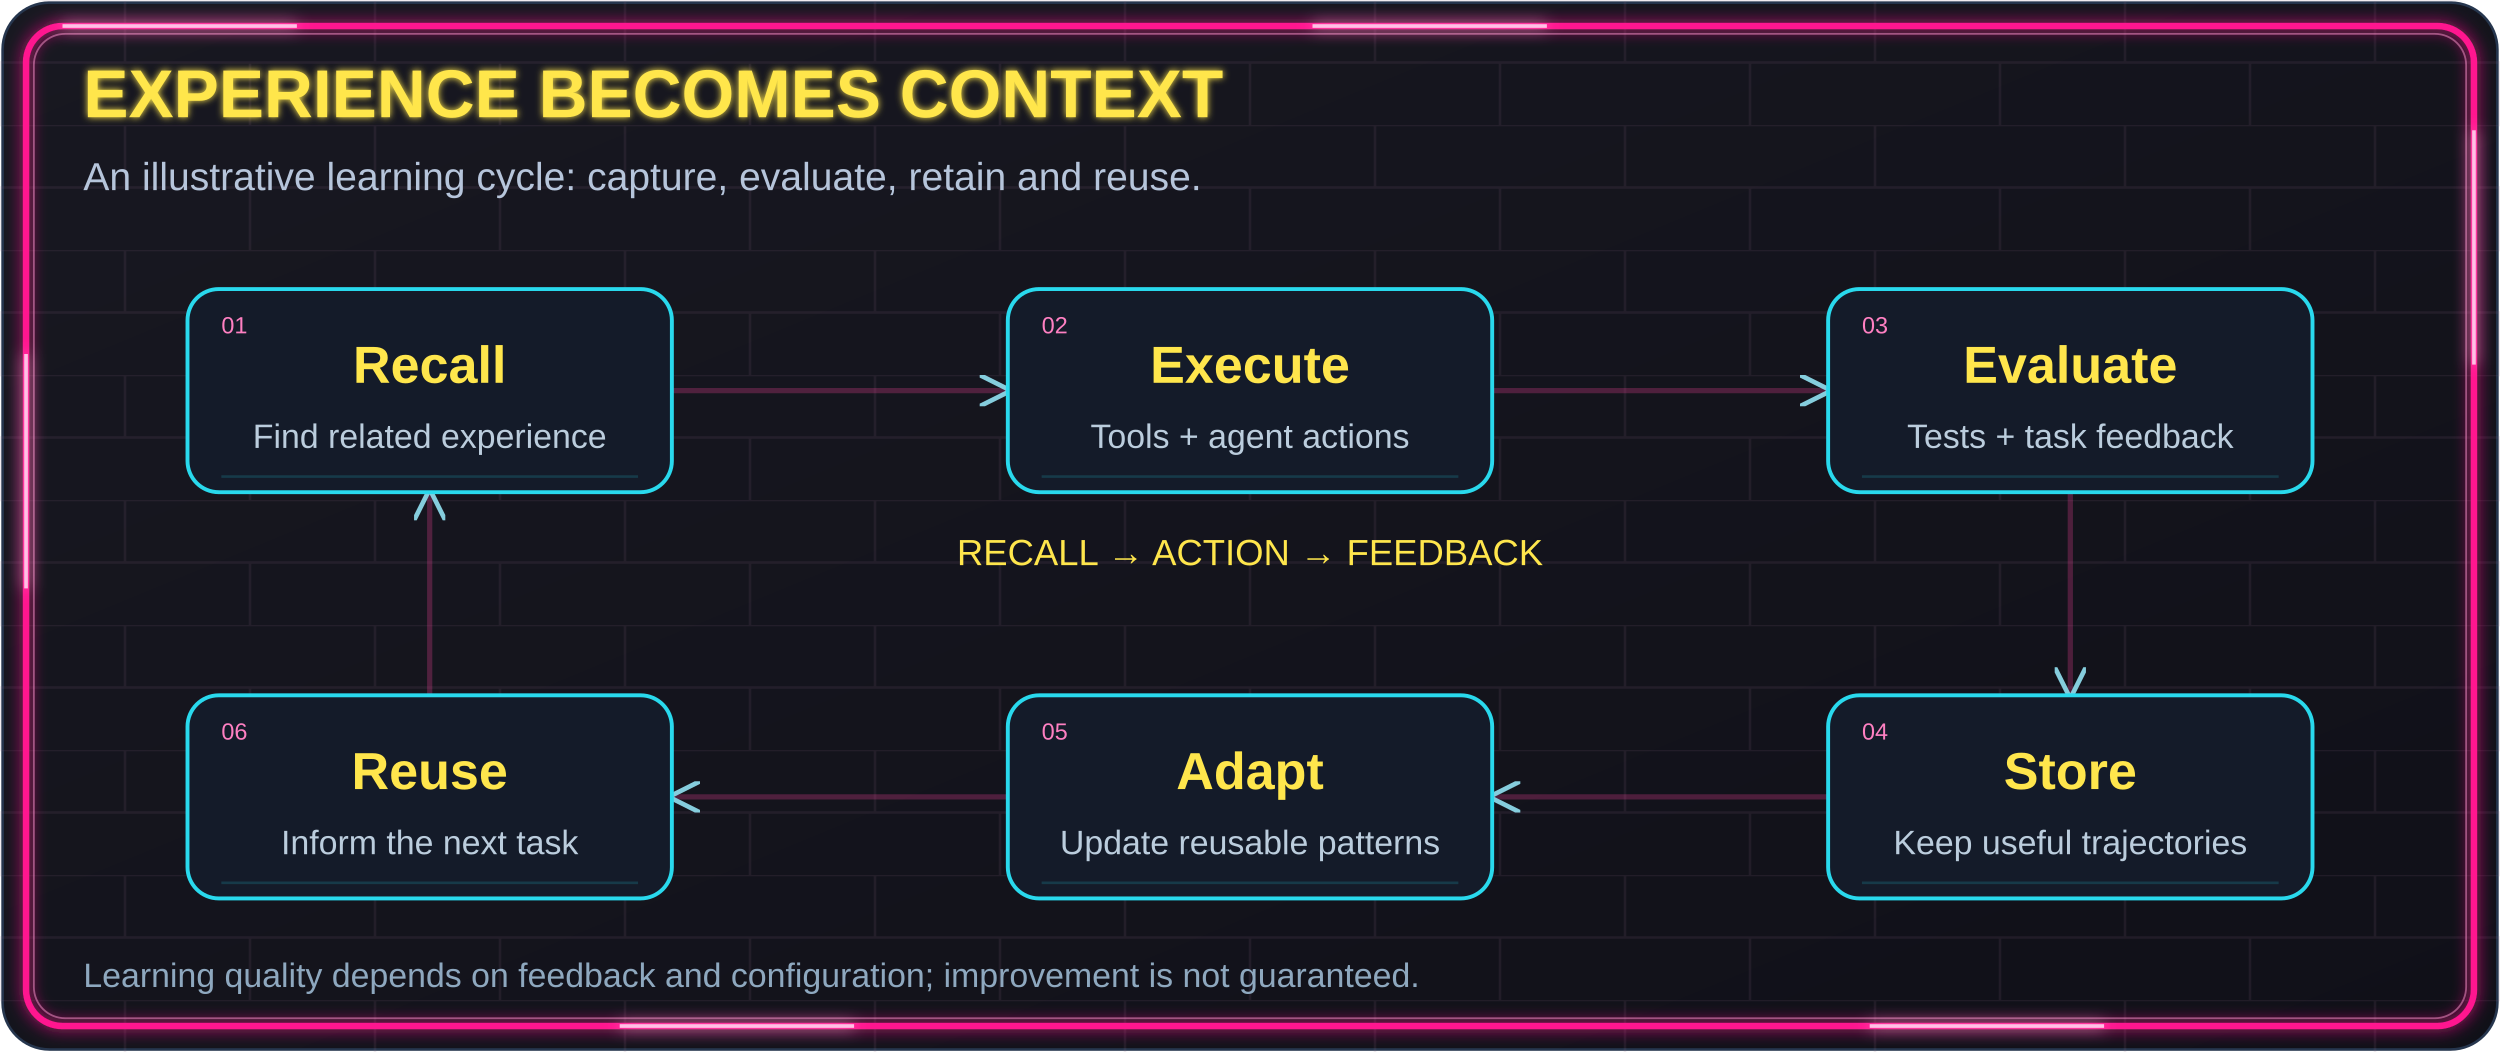
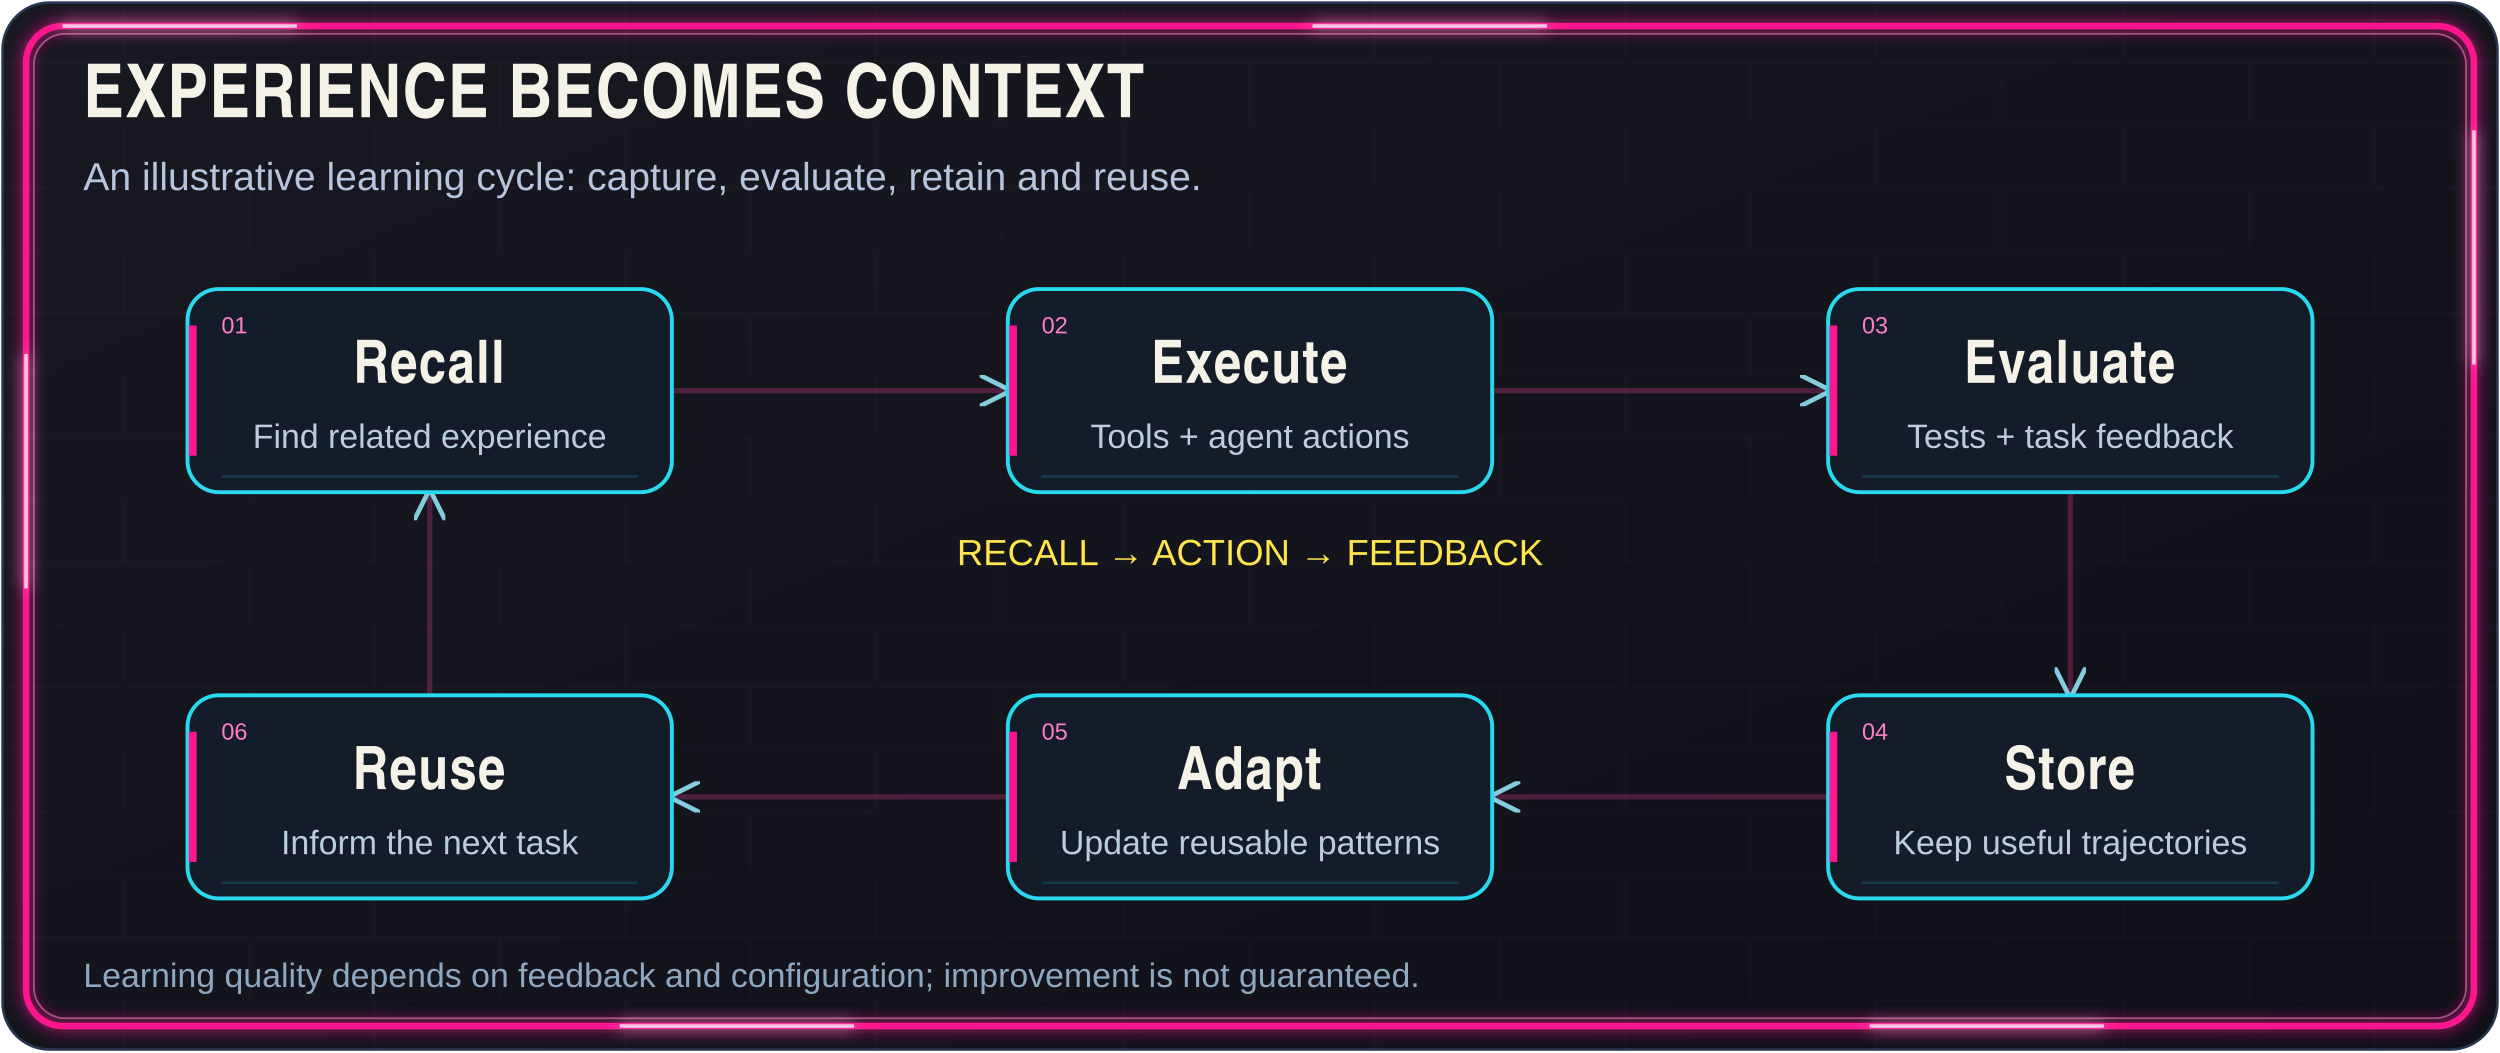
<svg xmlns="http://www.w3.org/2000/svg" width="960" height="404" viewBox="0 0 960 404" role="img" aria-labelledby="title desc">
  <defs>
    <linearGradient id="bg" x2="1" y2="1">
      <stop stop-color="#181821" />
      <stop offset="1" stop-color="#101018" />
    </linearGradient>
    <linearGradient id="neon">
      <stop stop-color="#27eaff" />
      <stop offset=".55" stop-color="#ffe32e" />
      <stop offset="1" stop-color="#ff168f" />
    </linearGradient>
    <filter id="glow" x="-60%" y="-100%" width="220%" height="300%">
      <feGaussianBlur stdDeviation="3" />
      <feMerge>
        <feMergeNode />
        <feMergeNode in="SourceGraphic" />
      </feMerge>
    </filter>
    <filter id="soft" x="-20%" y="-80%" width="140%" height="260%">
      <feGaussianBlur stdDeviation="1.5" />
      <feMerge>
        <feMergeNode />
        <feMergeNode in="SourceGraphic" />
      </feMerge>
    </filter>
    <pattern id="grid" width="96" height="48" patternUnits="userSpaceOnUse">
-       <path d="M0 0H96M0 24H96M48 0V24M0 24V48M96 24V48" fill="none" stroke="#8d6683" stroke-opacity=".13" />
+       <path d="M0 0H96M0 24H96M48 0V24M0 24V48M96 24V48" fill="none" stroke="#8d6683" stroke-opacity=".04" />
    </pattern>
  </defs>
  <style>text{font-family:Arial,Helvetica,sans-serif}.mono{font-family:monospace}.flow{stroke-dasharray:12 40;animation:flow 5s linear infinite;filter:url(#glow)}.tube{filter:url(#glow);animation:flicker 13s linear infinite}.tube2{filter:url(#glow);animation:flicker 17s 3s linear infinite}.gold{fill:#ffe64c;filter:url(#soft)}@keyframes flicker{0%,43%,45%,47%,100%{opacity:1}44%,46%{opacity:.55}}.orbit{transform-box:fill-box;transform-origin:center;animation:spin 14s linear infinite}.pulse{animation:pulse 3s ease-in-out infinite}.rise{animation:rise 7s ease-in-out infinite}@keyframes flow{to{stroke-dashoffset:-208}}@keyframes spin{to{transform:rotate(360deg)}}@keyframes pulse{0%,100%{opacity:.45}50%{opacity:1}}@keyframes rise{0%,100%{transform:translateY(0)}50%{transform:translateY(-5px)}}@media(prefers-reduced-motion:reduce){*{animation:none!important}}.rim{stroke-dasharray:90 390;animation:rim 9s linear infinite;filter:url(#glow)}.sweep{animation:sweep 8s ease-in-out infinite;opacity:.18}.halo{transform-box:fill-box;transform-origin:center;animation:halo 4s ease-out infinite}.equalizer{transform-box:fill-box;transform-origin:bottom;animation:eq 1.6s ease-in-out infinite alternate}@keyframes rim{to{stroke-dashoffset:-960}}@keyframes sweep{0%,100%{transform:translateX(-200px);opacity:0}30%,70%{opacity:.18}85%{transform:translateX(1100px);opacity:0}}@keyframes halo{0%{transform:scale(.8);opacity:0}25%{opacity:.4}100%{transform:scale(1.25);opacity:0}}@keyframes eq{from{transform:scaleY(.3)}to{transform:scaleY(1)}}@media(prefers-reduced-motion:reduce){*{animation:none!important}.sweep,.halo{display:none}}.packet{stroke-dasharray:7 93;stroke-dashoffset:7;opacity:0;stroke-linecap:round;animation:packet 12s linear infinite;filter:url(#glow)}.active{animation:active 12s ease-in-out infinite}.scan{animation:scan 6s ease-in-out infinite;transform-box:fill-box;transform-origin:center}@keyframes packet{0%{stroke-dashoffset:7;opacity:0}1%{opacity:1}12.4%{stroke-dashoffset:-100;opacity:1}12.5%,100%{stroke-dashoffset:-100;opacity:0}}@keyframes active{0%,14%,100%{stroke:#29d9ed;fill:#141b29}1%,10%{stroke:#ffe649;fill:#33301b}}@keyframes scan{0%,100%{opacity:.2}50%{opacity:1}}@media(prefers-reduced-motion:reduce){*{animation:none!important}}</style>
  <rect x="1" y="1" width="958" height="402" rx="18" fill="url(#bg)" stroke="#26364e" />
  <rect width="960" height="404" rx="18" fill="url(#grid)" />
  <rect x="10" y="10" width="940" height="384" rx="14" fill="none" stroke="#ff168f" stroke-width="2.5" class="tube" />
  <rect x="13" y="13" width="934" height="378" rx="12" fill="none" stroke="#ff9ad0" stroke-opacity=".5" stroke-width=".7" />
  <rect class="rim" x="10" y="10" width="940" height="384" rx="14" fill="none" stroke="#ffc0e5" stroke-width="1.4" />
  <defs>
    <marker id="arrow" viewBox="0 0 10 10" refX="9" refY="5" markerWidth="6" markerHeight="6" orient="auto-start-reverse">
      <path d="M0 0L10 5L0 10" fill="none" stroke="#85cddd" stroke-width="1.5" />
    </marker>
  </defs>
-   <text x="32" y="45" class="gold" font-size="26" font-weight="700">EXPERIENCE BECOMES CONTEXT</text>
+   <g transform="translate(32.0 45.0)" aria-label="EXPERIENCE BECOMES CONTEXT">
+     <path d="M14.157 -20.535H1.773V0.0H14.557V-3.632H5.205V-8.952H13.442V-12.584H5.205V-16.903H14.157ZM25.954 -10.668 31.102 -20.535H27.041L23.952 -13.9L20.949 -20.535H16.773L21.893 -10.496L16.459 0.0H20.577L23.952 -7.007L27.155 0.0H31.445ZM37.579 -7.436H41.612C44.872 -7.436 46.989 -10.096 46.989 -14.157C46.989 -18.047 44.93 -20.535 41.755 -20.535H34.062V0.0H37.579ZM37.579 -10.954V-17.017H40.382C42.584 -17.017 43.471 -16.188 43.471 -14.071C43.471 -11.955 42.613 -10.954 40.84 -10.954ZM62.59 -20.535H50.206V0.0H62.99V-3.632H53.638V-8.952H61.875V-12.584H53.638V-16.903H62.59ZM66.35 0.0H69.782V-8.008H73.414C75.788 -7.951 76.188 -7.35 76.16 -4.118C76.188 -2.174 76.274 -1.173 76.56 0.0H80.45V-0.543C79.849 -0.829 79.735 -1.287 79.706 -3.089C79.735 -7.894 79.449 -8.837 77.561 -9.838C79.277 -10.696 80.164 -12.327 80.164 -14.7C80.164 -18.247 78.076 -20.535 74.844 -20.535H66.35ZM69.782 -11.497V-17.017H74.186C75.788 -17.017 76.646 -16.045 76.646 -14.243C76.646 -12.355 75.788 -11.497 73.929 -11.497ZM87.013 -20.535H83.495V0.0H87.013ZM103.186 -20.535H90.802V0.0H103.586V-3.632H94.234V-8.952H102.471V-12.584H94.234V-16.903H103.186ZM117.242 -6.12 110.493 -20.535H106.803V0.0H110.064V-14.729L117.013 0.0H120.503V-20.535H117.242ZM138.649 -13.814C138.477 -15.444 138.22 -16.302 137.591 -17.446C136.304 -19.791 134.101 -21.078 131.442 -21.078C126.637 -21.078 123.634 -16.903 123.634 -10.21C123.634 -3.546 126.551 0.543 131.356 0.543C133.587 0.543 135.474 -0.372 136.761 -2.116C137.734 -3.432 138.191 -4.633 138.649 -7.036H135.131C134.874 -5.892 134.702 -5.377 134.33 -4.776C133.644 -3.718 132.643 -3.175 131.384 -3.175C128.782 -3.175 127.209 -5.806 127.209 -10.182C127.209 -14.729 128.782 -17.36 131.527 -17.36C132.7 -17.36 133.701 -16.845 134.302 -15.987C134.673 -15.387 134.874 -14.929 135.131 -13.814ZM154.192 -20.535H141.809V0.0H154.593V-3.632H145.241V-8.952H153.477V-12.584H145.241V-16.903H154.192ZM164.974 0.0H172.095C175.012 0.0 176.271 -0.429 177.443 -1.83C178.416 -3.003 178.902 -4.49 178.902 -6.178C178.902 -7.322 178.673 -8.351 178.273 -9.152C177.815 -10.039 177.357 -10.496 176.299 -11.068C177.758 -11.983 178.358 -13.156 178.358 -15.187C178.358 -18.504 176.385 -20.535 173.153 -20.535H164.974ZM168.348 -9.009H172.839C174.44 -9.009 175.384 -8.065 175.384 -6.435C175.384 -4.547 174.44 -3.518 172.667 -3.518H168.348ZM168.348 -17.017H172.381C174.183 -17.017 174.984 -16.331 174.984 -14.843C174.984 -13.328 174.097 -12.498 172.467 -12.498H168.348ZM194.789 -20.535H182.405V0.0H195.189V-3.632H185.837V-8.952H194.074V-12.584H185.837V-16.903H194.789ZM212.82 -13.814C212.649 -15.444 212.391 -16.302 211.762 -17.446C210.475 -19.791 208.273 -21.078 205.613 -21.078C200.808 -21.078 197.805 -16.903 197.805 -10.21C197.805 -3.546 200.723 0.543 205.527 0.543C207.758 0.543 209.646 -0.372 210.933 -2.116C211.905 -3.432 212.363 -4.633 212.82 -7.036H209.303C209.045 -5.892 208.874 -5.377 208.502 -4.776C207.815 -3.718 206.814 -3.175 205.556 -3.175C202.953 -3.175 201.38 -5.806 201.38 -10.182C201.38 -14.729 202.953 -17.36 205.699 -17.36C206.872 -17.36 207.873 -16.845 208.473 -15.987C208.845 -15.387 209.045 -14.929 209.303 -13.814ZM223.445 -21.078C221.1 -21.078 218.983 -20.106 217.553 -18.361C216.037 -16.531 215.237 -13.757 215.237 -10.239C215.237 -7.693 215.666 -5.548 216.466 -3.861C217.811 -1.115 220.385 0.543 223.33 0.543C225.59 0.543 227.706 -0.458 229.108 -2.174C230.623 -4.004 231.424 -6.778 231.424 -10.267C231.424 -13.728 230.623 -16.531 229.108 -18.361C227.706 -20.049 225.59 -21.078 223.445 -21.078ZM223.388 -17.446C224.503 -17.446 225.618 -16.903 226.362 -15.959C227.363 -14.758 227.906 -12.784 227.906 -10.353C227.906 -5.806 226.19 -3.089 223.33 -3.089C220.47 -3.089 218.754 -5.806 218.754 -10.325C218.754 -14.758 220.499 -17.446 223.388 -17.446ZM250.886 -20.535H245.824L242.792 -4.233L239.703 -20.535H234.584V0.0H237.844V-17.417L240.962 0.0H244.422L247.626 -17.417V0.0H250.886ZM267.145 -20.535H254.761V0.0H267.545V-3.632H258.193V-8.952H266.43V-12.584H258.193V-16.903H267.145ZM270.047 -6.321C270.104 -4.662 270.304 -3.832 270.819 -2.803C271.906 -0.629 274.108 0.543 277.054 0.543C281.315 0.543 283.889 -1.973 283.889 -6.12C283.889 -9.181 282.631 -10.754 279.485 -11.697L275.367 -12.927C274.08 -13.328 273.593 -13.9 273.593 -15.072C273.593 -16.617 274.709 -17.56 276.596 -17.56C278.684 -17.56 279.714 -16.617 279.971 -14.443H283.346C283.089 -18.733 280.743 -21.078 276.711 -21.078C272.707 -21.078 270.304 -18.676 270.304 -14.643C270.304 -12.87 270.791 -11.497 271.734 -10.553C272.449 -9.81 273.508 -9.324 275.653 -8.723L277.454 -8.208C279.828 -7.522 280.515 -6.95 280.515 -5.606C280.515 -3.918 279.285 -2.974 277.111 -2.974C274.737 -2.974 273.565 -4.061 273.422 -6.321ZM308.341 -13.814C308.17 -15.444 307.912 -16.302 307.283 -17.446C305.996 -19.791 303.794 -21.078 301.134 -21.078C296.329 -21.078 293.326 -16.903 293.326 -10.21C293.326 -3.546 296.244 0.543 301.048 0.543C303.279 0.543 305.167 -0.372 306.454 -2.116C307.426 -3.432 307.884 -4.633 308.341 -7.036H304.824C304.566 -5.892 304.395 -5.377 304.023 -4.776C303.336 -3.718 302.335 -3.175 301.077 -3.175C298.474 -3.175 296.901 -5.806 296.901 -10.182C296.901 -14.729 298.474 -17.36 301.22 -17.36C302.393 -17.36 303.394 -16.845 303.994 -15.987C304.366 -15.387 304.566 -14.929 304.824 -13.814ZM318.966 -21.078C316.621 -21.078 314.504 -20.106 313.074 -18.361C311.558 -16.531 310.758 -13.757 310.758 -10.239C310.758 -7.693 311.187 -5.548 311.987 -3.861C313.332 -1.115 315.906 0.543 318.851 0.543C321.111 0.543 323.227 -0.458 324.629 -2.174C326.144 -4.004 326.945 -6.778 326.945 -10.267C326.945 -13.728 326.144 -16.531 324.629 -18.361C323.227 -20.049 321.111 -21.078 318.966 -21.078ZM318.909 -17.446C320.024 -17.446 321.139 -16.903 321.883 -15.959C322.884 -14.758 323.427 -12.784 323.427 -10.353C323.427 -5.806 321.711 -3.089 318.851 -3.089C315.991 -3.089 314.275 -5.806 314.275 -10.325C314.275 -14.758 316.02 -17.446 318.909 -17.446ZM340.544 -6.12 333.794 -20.535H330.105V0.0H333.365V-14.729L340.315 0.0H343.804V-20.535H340.544ZM354.829 -16.903H359.92V-20.535H346.221V-16.903H351.311V0.0H354.829ZM374.892 -20.535H362.508V0.0H375.292V-3.632H365.94V-8.952H374.177V-12.584H365.94V-16.903H374.892ZM386.689 -10.668 391.837 -20.535H387.775L384.687 -13.9L381.684 -20.535H377.508L382.627 -10.496L377.193 0.0H381.312L384.687 -7.007L387.89 0.0H392.18ZM401.946 -16.903H407.037V-20.535H393.338V-16.903H398.428V0.0H401.946Z" fill="#f5f3e8" />
+   </g>
  <text x="32" y="73" fill="#b6c5db" font-size="15">An illustrative learning cycle: capture, evaluate, retain and reuse.</text>
  <path d="M258 150H387" fill="none" stroke="#ff45a1" stroke-opacity=".25" stroke-width="2" marker-end="url(#arrow)" />
  <path class="packet" style="animation-delay:0.0s" d="M258 150H387" pathLength="100" fill="none" stroke="#ff45a1" stroke-width="4" />
  <path d="M573 150H702" fill="none" stroke="#ff45a1" stroke-opacity=".25" stroke-width="2" marker-end="url(#arrow)" />
  <path class="packet" style="animation-delay:1.5s" d="M573 150H702" pathLength="100" fill="none" stroke="#ff45a1" stroke-width="4" />
  <path d="M795 189V267" fill="none" stroke="#ff45a1" stroke-opacity=".25" stroke-width="2" marker-end="url(#arrow)" />
  <path class="packet" style="animation-delay:3.0s" d="M795 189V267" pathLength="100" fill="none" stroke="#ff45a1" stroke-width="4" />
  <path d="M702 306H573" fill="none" stroke="#ff45a1" stroke-opacity=".25" stroke-width="2" marker-end="url(#arrow)" />
  <path class="packet" style="animation-delay:4.5s" d="M702 306H573" pathLength="100" fill="none" stroke="#ff45a1" stroke-width="4" />
  <path d="M387 306H258" fill="none" stroke="#ff45a1" stroke-opacity=".25" stroke-width="2" marker-end="url(#arrow)" />
  <path class="packet" style="animation-delay:6.0s" d="M387 306H258" pathLength="100" fill="none" stroke="#ff45a1" stroke-width="4" />
  <path d="M165 267V189" fill="none" stroke="#ff45a1" stroke-opacity=".25" stroke-width="2" marker-end="url(#arrow)" />
  <path class="packet" style="animation-delay:7.5s" d="M165 267V189" pathLength="100" fill="none" stroke="#ff45a1" stroke-width="4" />
  <g>
    <rect class="active" style="animation-delay:0.0s" x="72" y="111" width="186" height="78" rx="12" fill="#141b29" stroke="#29d9ed" stroke-width="1.5" />
+     <path d="M74 125V175" stroke="#ff168f" stroke-width="3" />
    <text x="85" y="128" fill="#ff80c2" font-size="9" font-family="monospace">01</text>
    <path d="M85 183H245" stroke="#27eaff" stroke-opacity=".15" />
-     <text x="165" y="147" text-anchor="middle" fill="#ffe64c" font-size="20" font-weight="700">Recall</text>
+     <g transform="translate(135.716 147)" aria-label="Recall">
+       <path d="M1.426 0.0H4.186V-6.44H7.107C9.016 -6.394 9.338 -5.911 9.315 -3.312C9.338 -1.748 9.407 -0.943 9.637 0.0H12.765V-0.437C12.282 -0.667 12.19 -1.035 12.167 -2.484C12.19 -6.348 11.96 -7.107 10.442 -7.912C11.822 -8.602 12.535 -9.913 12.535 -11.822C12.535 -14.674 10.856 -16.514 8.257 -16.514H1.426ZM4.186 -9.246V-13.685H7.728C9.016 -13.685 9.706 -12.903 9.706 -11.454C9.706 -9.936 9.016 -9.246 7.521 -9.246ZM21.246 -3.611C20.993 -2.737 20.395 -2.277 19.498 -2.277C18.072 -2.277 17.359 -3.174 17.198 -5.221H24.075V-5.796C24.075 -10.143 22.373 -12.558 19.314 -12.558C16.324 -12.558 14.553 -10.166 14.553 -6.164C14.553 -2.024 16.324 0.322 19.452 0.322C20.579 0.322 21.522 0.0 22.281 -0.667C23.132 -1.38 23.523 -2.093 23.96 -3.611ZM17.267 -7.337C17.497 -9.108 18.118 -9.913 19.291 -9.913C20.487 -9.913 21.177 -9.062 21.361 -7.337ZM32.303 -4.462C32.188 -3.174 31.475 -2.323 30.463 -2.323C29.129 -2.323 28.462 -3.565 28.462 -6.095C28.462 -8.556 29.198 -9.844 30.624 -9.844C31.567 -9.844 32.073 -9.246 32.326 -7.866H34.994C34.879 -9.085 34.718 -9.683 34.327 -10.396C33.568 -11.776 32.165 -12.558 30.486 -12.558C27.519 -12.558 25.748 -10.12 25.748 -5.957C25.748 -1.932 27.404 0.322 30.371 0.322C32.97 0.322 34.58 -1.357 34.971 -4.462ZM39.496 -8.28C39.657 -9.522 40.117 -9.982 41.244 -9.982C42.325 -9.982 42.877 -9.522 42.877 -8.602C42.877 -8.004 42.601 -7.705 41.957 -7.59L39.588 -7.153C37.702 -6.808 36.644 -5.405 36.644 -3.266C36.644 -1.058 37.84 0.322 39.772 0.322C41.083 0.322 41.911 -0.138 42.946 -1.449C43.015 -0.782 43.038 -0.598 43.199 0.0H46.028V-0.483C45.614 -0.667 45.453 -1.173 45.453 -2.392V-9.016C45.453 -11.27 43.958 -12.558 41.382 -12.558C39.634 -12.558 38.461 -12.052 37.748 -10.994C37.311 -10.281 37.104 -9.637 36.966 -8.28ZM42.877 -4.393C42.877 -3.059 41.842 -1.978 40.554 -1.978C39.772 -1.978 39.289 -2.553 39.289 -3.473C39.289 -4.531 39.749 -5.014 41.083 -5.29C42.141 -5.497 42.532 -5.635 42.877 -5.957ZM51.013 -16.514H48.391V0.0H51.013ZM56.757 -16.514H54.135V0.0H56.757Z" fill="#f5f3e8" />
+     </g>
    <text x="165" y="172" text-anchor="middle" fill="#bbcddd" font-size="13">Find related experience</text>
  </g>
  <g>
    <rect class="active" style="animation-delay:1.5s" x="387" y="111" width="186" height="78" rx="12" fill="#141b29" stroke="#29d9ed" stroke-width="1.5" />
+     <path d="M389 125V175" stroke="#ff168f" stroke-width="3" />
    <text x="400" y="128" fill="#ff80c2" font-size="9" font-family="monospace">02</text>
    <path d="M400 183H560" stroke="#27eaff" stroke-opacity=".15" />
-     <text x="480" y="147" text-anchor="middle" fill="#ffe64c" font-size="20" font-weight="700">Execute</text>
+     <g transform="translate(442.0825 147)" aria-label="Execute">
+       <path d="M11.385 -16.514H1.426V0.0H11.707V-2.921H4.186V-7.199H10.81V-10.12H4.186V-13.593H11.385ZM19.866 -6.233 23.178 -12.236H20.073L18.394 -8.671L16.692 -12.236H13.495L16.784 -6.233L13.357 0.0H16.554L18.279 -3.68L20.027 0.0H23.293ZM31.199 -3.611C30.946 -2.737 30.348 -2.277 29.451 -2.277C28.025 -2.277 27.312 -3.174 27.151 -5.221H34.028V-5.796C34.028 -10.143 32.326 -12.558 29.267 -12.558C26.277 -12.558 24.506 -10.166 24.506 -6.164C24.506 -2.024 26.277 0.322 29.405 0.322C30.532 0.322 31.475 0.0 32.234 -0.667C33.085 -1.38 33.476 -2.093 33.913 -3.611ZM27.22 -7.337C27.45 -9.108 28.071 -9.913 29.244 -9.913C30.44 -9.913 31.13 -9.062 31.314 -7.337ZM42.256 -4.462C42.141 -3.174 41.428 -2.323 40.416 -2.323C39.082 -2.323 38.415 -3.565 38.415 -6.095C38.415 -8.556 39.151 -9.844 40.577 -9.844C41.52 -9.844 42.026 -9.246 42.279 -7.866H44.947C44.832 -9.085 44.671 -9.683 44.28 -10.396C43.521 -11.776 42.118 -12.558 40.439 -12.558C37.472 -12.558 35.701 -10.12 35.701 -5.957C35.701 -1.932 37.357 0.322 40.324 0.322C42.923 0.322 44.533 -1.357 44.924 -4.462ZM56.326 -12.236H53.704V-5.175C53.704 -3.45 52.922 -2.392 51.611 -2.392C50.484 -2.392 49.909 -3.151 49.909 -4.646V-12.236H47.287V-4.186C47.287 -1.311 48.506 0.322 50.668 0.322C52.14 0.322 53.106 -0.345 53.796 -1.794V0.0H56.326ZM62.231 -15.548H59.609V-12.236H58.252V-9.936H59.609V-2.507C59.609 -0.575 60.276 0.092 62.277 0.138H62.622C62.944 0.138 63.105 0.138 63.634 0.115L63.887 0.092V-2.346C63.519 -2.3 63.496 -2.3 63.312 -2.3C62.392 -2.3 62.231 -2.438 62.231 -3.289V-9.936H63.887V-12.236H62.231ZM71.977 -3.611C71.724 -2.737 71.126 -2.277 70.229 -2.277C68.803 -2.277 68.09 -3.174 67.929 -5.221H74.806V-5.796C74.806 -10.143 73.104 -12.558 70.045 -12.558C67.055 -12.558 65.284 -10.166 65.284 -6.164C65.284 -2.024 67.055 0.322 70.183 0.322C71.31 0.322 72.253 0.0 73.012 -0.667C73.863 -1.38 74.254 -2.093 74.691 -3.611ZM67.998 -7.337C68.228 -9.108 68.849 -9.913 70.022 -9.913C71.218 -9.913 71.908 -9.062 72.092 -7.337Z" fill="#f5f3e8" />
+     </g>
    <text x="480" y="172" text-anchor="middle" fill="#bbcddd" font-size="13">Tools + agent actions</text>
  </g>
  <g>
    <rect class="active" style="animation-delay:3.0s" x="702" y="111" width="186" height="78" rx="12" fill="#141b29" stroke="#29d9ed" stroke-width="1.5" />
+     <path d="M704 125V175" stroke="#ff168f" stroke-width="3" />
    <text x="715" y="128" fill="#ff80c2" font-size="9" font-family="monospace">03</text>
    <path d="M715 183H875" stroke="#27eaff" stroke-opacity=".15" />
-     <text x="795" y="147" text-anchor="middle" fill="#ffe64c" font-size="20" font-weight="700">Evaluate</text>
+     <g transform="translate(754.2105 147)" aria-label="Evaluate">
+       <path d="M11.385 -16.514H1.426V0.0H11.707V-2.921H4.186V-7.199H10.81V-10.12H4.186V-13.593H11.385ZM23.316 -12.236H20.51L18.371 -3.128L16.278 -12.236H13.334L16.922 0.0H19.705ZM27.473 -8.28C27.634 -9.522 28.094 -9.982 29.221 -9.982C30.302 -9.982 30.854 -9.522 30.854 -8.602C30.854 -8.004 30.578 -7.705 29.934 -7.59L27.565 -7.153C25.679 -6.808 24.621 -5.405 24.621 -3.266C24.621 -1.058 25.817 0.322 27.749 0.322C29.06 0.322 29.888 -0.138 30.923 -1.449C30.992 -0.782 31.015 -0.598 31.176 0.0H34.005V-0.483C33.591 -0.667 33.43 -1.173 33.43 -2.392V-9.016C33.43 -11.27 31.935 -12.558 29.359 -12.558C27.611 -12.558 26.438 -12.052 25.725 -10.994C25.288 -10.281 25.081 -9.637 24.943 -8.28ZM30.854 -4.393C30.854 -3.059 29.819 -1.978 28.531 -1.978C27.749 -1.978 27.266 -2.553 27.266 -3.473C27.266 -4.531 27.726 -5.014 29.06 -5.29C30.118 -5.497 30.509 -5.635 30.854 -5.957ZM38.99 -16.514H36.368V0.0H38.99ZM51.082 -12.236H48.46V-5.175C48.46 -3.45 47.678 -2.392 46.367 -2.392C45.24 -2.392 44.665 -3.151 44.665 -4.646V-12.236H42.043V-4.186C42.043 -1.311 43.262 0.322 45.424 0.322C46.896 0.322 47.862 -0.345 48.552 -1.794V0.0H51.082ZM56.228 -8.28C56.389 -9.522 56.849 -9.982 57.976 -9.982C59.057 -9.982 59.609 -9.522 59.609 -8.602C59.609 -8.004 59.333 -7.705 58.689 -7.59L56.32 -7.153C54.434 -6.808 53.376 -5.405 53.376 -3.266C53.376 -1.058 54.572 0.322 56.504 0.322C57.815 0.322 58.643 -0.138 59.678 -1.449C59.747 -0.782 59.77 -0.598 59.931 0.0H62.76V-0.483C62.346 -0.667 62.185 -1.173 62.185 -2.392V-9.016C62.185 -11.27 60.69 -12.558 58.114 -12.558C56.366 -12.558 55.193 -12.052 54.48 -10.994C54.043 -10.281 53.836 -9.637 53.698 -8.28ZM59.609 -4.393C59.609 -3.059 58.574 -1.978 57.286 -1.978C56.504 -1.978 56.021 -2.553 56.021 -3.473C56.021 -4.531 56.481 -5.014 57.815 -5.29C58.873 -5.497 59.264 -5.635 59.609 -5.957ZM67.975 -15.548H65.353V-12.236H63.996V-9.936H65.353V-2.507C65.353 -0.575 66.02 0.092 68.021 0.138H68.366C68.688 0.138 68.849 0.138 69.378 0.115L69.631 0.092V-2.346C69.263 -2.3 69.24 -2.3 69.056 -2.3C68.136 -2.3 67.975 -2.438 67.975 -3.289V-9.936H69.631V-12.236H67.975ZM77.721 -3.611C77.468 -2.737 76.87 -2.277 75.973 -2.277C74.547 -2.277 73.834 -3.174 73.673 -5.221H80.55V-5.796C80.55 -10.143 78.848 -12.558 75.789 -12.558C72.799 -12.558 71.028 -10.166 71.028 -6.164C71.028 -2.024 72.799 0.322 75.927 0.322C77.054 0.322 77.997 0.0 78.756 -0.667C79.607 -1.38 79.998 -2.093 80.435 -3.611ZM73.742 -7.337C73.972 -9.108 74.593 -9.913 75.766 -9.913C76.962 -9.913 77.652 -9.062 77.836 -7.337Z" fill="#f5f3e8" />
+     </g>
    <text x="795" y="172" text-anchor="middle" fill="#bbcddd" font-size="13">Tests + task feedback</text>
  </g>
  <g>
    <rect class="active" style="animation-delay:4.5s" x="702" y="267" width="186" height="78" rx="12" fill="#141b29" stroke="#29d9ed" stroke-width="1.5" />
+     <path d="M704 281V331" stroke="#ff168f" stroke-width="3" />
    <text x="715" y="284" fill="#ff80c2" font-size="9" font-family="monospace">04</text>
    <path d="M715 339H875" stroke="#27eaff" stroke-opacity=".15" />
-     <text x="795" y="303" text-anchor="middle" fill="#ffe64c" font-size="20" font-weight="700">Store</text>
+     <g transform="translate(769.646 303)" aria-label="Store">
+       <path d="M0.736 -5.083C0.782 -3.749 0.943 -3.082 1.357 -2.254C2.231 -0.506 4.002 0.437 6.371 0.437C9.798 0.437 11.868 -1.587 11.868 -4.922C11.868 -7.383 10.856 -8.648 8.326 -9.407L5.014 -10.396C3.979 -10.718 3.588 -11.178 3.588 -12.121C3.588 -13.363 4.485 -14.122 6.003 -14.122C7.682 -14.122 8.51 -13.363 8.717 -11.615H11.431C11.224 -15.065 9.338 -16.951 6.095 -16.951C2.875 -16.951 0.943 -15.019 0.943 -11.776C0.943 -10.35 1.334 -9.246 2.093 -8.487C2.668 -7.889 3.519 -7.498 5.244 -7.015L6.693 -6.601C8.602 -6.049 9.154 -5.589 9.154 -4.508C9.154 -3.151 8.165 -2.392 6.417 -2.392C4.508 -2.392 3.565 -3.266 3.45 -5.083ZM17.244 -15.548H14.622V-12.236H13.265V-9.936H14.622V-2.507C14.622 -0.575 15.289 0.092 17.29 0.138H17.635C17.957 0.138 18.118 0.138 18.647 0.115L18.9 0.092V-2.346C18.532 -2.3 18.509 -2.3 18.325 -2.3C17.405 -2.3 17.244 -2.438 17.244 -3.289V-9.936H18.9V-12.236H17.244ZM25.702 -12.558C22.505 -12.558 20.504 -10.074 20.504 -6.095C20.504 -2.208 22.528 0.322 25.633 0.322C28.738 0.322 30.762 -2.208 30.762 -6.095C30.762 -10.005 28.761 -12.558 25.702 -12.558ZM25.656 -9.844C27.197 -9.844 28.048 -8.51 28.048 -6.118C28.048 -3.703 27.197 -2.392 25.633 -2.392C24.069 -2.392 23.218 -3.703 23.218 -6.118C23.218 -8.556 24.069 -9.844 25.656 -9.844ZM33.079 0.0H35.701V-6.371C35.701 -8.349 36.506 -9.292 38.254 -9.292C38.553 -9.292 38.691 -9.292 38.921 -9.246V-12.512L38.806 -12.535C38.53 -12.558 38.53 -12.558 38.392 -12.558C37.104 -12.558 36.391 -11.914 35.609 -10.051V-12.236H33.079ZM46.85 -3.611C46.597 -2.737 45.999 -2.277 45.102 -2.277C43.676 -2.277 42.963 -3.174 42.802 -5.221H49.679V-5.796C49.679 -10.143 47.977 -12.558 44.918 -12.558C41.928 -12.558 40.157 -10.166 40.157 -6.164C40.157 -2.024 41.928 0.322 45.056 0.322C46.183 0.322 47.126 0.0 47.885 -0.667C48.736 -1.38 49.127 -2.093 49.564 -3.611ZM42.871 -7.337C43.101 -9.108 43.722 -9.913 44.895 -9.913C46.091 -9.913 46.781 -9.062 46.965 -7.337Z" fill="#f5f3e8" />
+     </g>
    <text x="795" y="328" text-anchor="middle" fill="#bbcddd" font-size="13">Keep useful trajectories</text>
  </g>
  <g>
    <rect class="active" style="animation-delay:6.0s" x="387" y="267" width="186" height="78" rx="12" fill="#141b29" stroke="#29d9ed" stroke-width="1.5" />
+     <path d="M389 281V331" stroke="#ff168f" stroke-width="3" />
    <text x="400" y="284" fill="#ff80c2" font-size="9" font-family="monospace">05</text>
    <path d="M400 339H560" stroke="#27eaff" stroke-opacity=".15" />
-     <text x="480" y="303" text-anchor="middle" fill="#ffe64c" font-size="20" font-weight="700">Adapt</text>
+     <g transform="translate(452.0355 303)" aria-label="Adapt">
+       <path d="M4.301 -3.404H9.292L10.166 0.0H13.248L8.464 -16.514H5.198L0.368 0.0H3.358ZM6.808 -12.857 8.51 -6.233H5.06ZM24.512 -16.514H21.89V-10.58C21.085 -12.006 20.257 -12.558 18.969 -12.558C16.416 -12.558 14.76 -10.051 14.76 -6.256C14.76 -2.231 16.416 0.322 18.992 0.322C20.372 0.322 21.292 -0.276 21.936 -1.61V0.0H24.512ZM19.774 -9.752C21.177 -9.752 21.982 -8.395 21.982 -6.003C21.982 -3.657 21.154 -2.323 19.682 -2.323C18.325 -2.323 17.474 -3.772 17.474 -6.072C17.474 -8.418 18.302 -9.752 19.774 -9.752ZM29.543 -8.28C29.704 -9.522 30.164 -9.982 31.291 -9.982C32.372 -9.982 32.924 -9.522 32.924 -8.602C32.924 -8.004 32.648 -7.705 32.004 -7.59L29.635 -7.153C27.749 -6.808 26.691 -5.405 26.691 -3.266C26.691 -1.058 27.887 0.322 29.819 0.322C31.13 0.322 31.958 -0.138 32.993 -1.449C33.062 -0.782 33.085 -0.598 33.246 0.0H36.075V-0.483C35.661 -0.667 35.5 -1.173 35.5 -2.392V-9.016C35.5 -11.27 34.005 -12.558 31.429 -12.558C29.681 -12.558 28.508 -12.052 27.795 -10.994C27.358 -10.281 27.151 -9.637 27.013 -8.28ZM32.924 -4.393C32.924 -3.059 31.889 -1.978 30.601 -1.978C29.819 -1.978 29.336 -2.553 29.336 -3.473C29.336 -4.531 29.796 -5.014 31.13 -5.29C32.188 -5.497 32.579 -5.635 32.924 -5.957ZM40.83 -12.236H38.3V4.761H40.922V-1.633C41.612 -0.23 42.417 0.322 43.774 0.322C46.373 0.322 48.029 -2.231 48.029 -6.256C48.029 -10.074 46.35 -12.558 43.797 -12.558C42.44 -12.558 41.589 -11.937 40.83 -10.396ZM43.061 -9.752C44.464 -9.752 45.315 -8.372 45.315 -6.095C45.315 -3.772 44.464 -2.323 43.107 -2.323C41.635 -2.323 40.83 -3.611 40.83 -5.98C40.83 -8.487 41.589 -9.752 43.061 -9.752ZM53.313 -15.548H50.691V-12.236H49.334V-9.936H50.691V-2.507C50.691 -0.575 51.358 0.092 53.359 0.138H53.704C54.026 0.138 54.187 0.138 54.716 0.115L54.969 0.092V-2.346C54.601 -2.3 54.578 -2.3 54.394 -2.3C53.474 -2.3 53.313 -2.438 53.313 -3.289V-9.936H54.969V-12.236H53.313Z" fill="#f5f3e8" />
+     </g>
    <text x="480" y="328" text-anchor="middle" fill="#bbcddd" font-size="13">Update reusable patterns</text>
  </g>
  <g>
    <rect class="active" style="animation-delay:7.5s" x="72" y="267" width="186" height="78" rx="12" fill="#141b29" stroke="#29d9ed" stroke-width="1.5" />
+     <path d="M74 281V331" stroke="#ff168f" stroke-width="3" />
    <text x="85" y="284" fill="#ff80c2" font-size="9" font-family="monospace">06</text>
    <path d="M85 339H245" stroke="#27eaff" stroke-opacity=".15" />
-     <text x="165" y="303" text-anchor="middle" fill="#ffe64c" font-size="20" font-weight="700">Reuse</text>
+     <g transform="translate(135.4485 303)" aria-label="Reuse">
+       <path d="M1.426 0.0H4.186V-6.44H7.107C9.016 -6.394 9.338 -5.911 9.315 -3.312C9.338 -1.748 9.407 -0.943 9.637 0.0H12.765V-0.437C12.282 -0.667 12.19 -1.035 12.167 -2.484C12.19 -6.348 11.96 -7.107 10.442 -7.912C11.822 -8.602 12.535 -9.913 12.535 -11.822C12.535 -14.674 10.856 -16.514 8.257 -16.514H1.426ZM4.186 -9.246V-13.685H7.728C9.016 -13.685 9.706 -12.903 9.706 -11.454C9.706 -9.936 9.016 -9.246 7.521 -9.246ZM21.246 -3.611C20.993 -2.737 20.395 -2.277 19.498 -2.277C18.072 -2.277 17.359 -3.174 17.198 -5.221H24.075V-5.796C24.075 -10.143 22.373 -12.558 19.314 -12.558C16.324 -12.558 14.553 -10.166 14.553 -6.164C14.553 -2.024 16.324 0.322 19.452 0.322C20.579 0.322 21.522 0.0 22.281 -0.667C23.132 -1.38 23.523 -2.093 23.96 -3.611ZM17.267 -7.337C17.497 -9.108 18.118 -9.913 19.291 -9.913C20.487 -9.913 21.177 -9.062 21.361 -7.337ZM35.385 -12.236H32.763V-5.175C32.763 -3.45 31.981 -2.392 30.67 -2.392C29.543 -2.392 28.968 -3.151 28.968 -4.646V-12.236H26.346V-4.186C26.346 -1.311 27.565 0.322 29.727 0.322C31.199 0.322 32.165 -0.345 32.855 -1.794V0.0H35.385ZM46.626 -8.51C46.419 -10.212 46.074 -10.994 45.246 -11.661C44.533 -12.236 43.475 -12.558 42.233 -12.558C40.554 -12.558 39.358 -11.983 38.668 -10.81C38.277 -10.143 38.07 -9.338 38.07 -8.487C38.07 -6.44 39.312 -5.29 42.095 -4.761C43.59 -4.462 44.28 -4.048 44.28 -3.404C44.28 -2.622 43.613 -2.139 42.555 -2.139C41.129 -2.139 40.462 -2.691 40.416 -3.91H37.702C37.863 -2.231 38.185 -1.472 39.059 -0.736C39.887 -0.069 41.106 0.322 42.463 0.322C45.246 0.322 46.925 -1.242 46.925 -3.818C46.925 -4.531 46.764 -5.175 46.465 -5.681C45.959 -6.532 44.556 -7.268 42.808 -7.613C41.29 -7.889 40.646 -8.303 40.646 -8.947C40.646 -9.706 41.198 -10.097 42.233 -10.097C43.406 -10.097 43.843 -9.706 44.027 -8.51ZM55.245 -3.611C54.992 -2.737 54.394 -2.277 53.497 -2.277C52.071 -2.277 51.358 -3.174 51.197 -5.221H58.074V-5.796C58.074 -10.143 56.372 -12.558 53.313 -12.558C50.323 -12.558 48.552 -10.166 48.552 -6.164C48.552 -2.024 50.323 0.322 53.451 0.322C54.578 0.322 55.521 0.0 56.28 -0.667C57.131 -1.38 57.522 -2.093 57.959 -3.611ZM51.266 -7.337C51.496 -9.108 52.117 -9.913 53.29 -9.913C54.486 -9.913 55.176 -9.062 55.36 -7.337Z" fill="#f5f3e8" />
+     </g>
    <text x="165" y="328" text-anchor="middle" fill="#bbcddd" font-size="13">Inform the next task</text>
  </g>
  <path class="flow" d="M322 228H638" stroke="#ffe32e" stroke-width="2" />
  <text x="480" y="217" text-anchor="middle" fill="#ffe64c" font-size="14">RECALL → ACTION → FEEDBACK</text>
  <text x="32" y="379" fill="#8ea8bf" font-size="13">Learning quality depends on feedback and configuration; improvement is not guaranteed.</text>
</svg>
